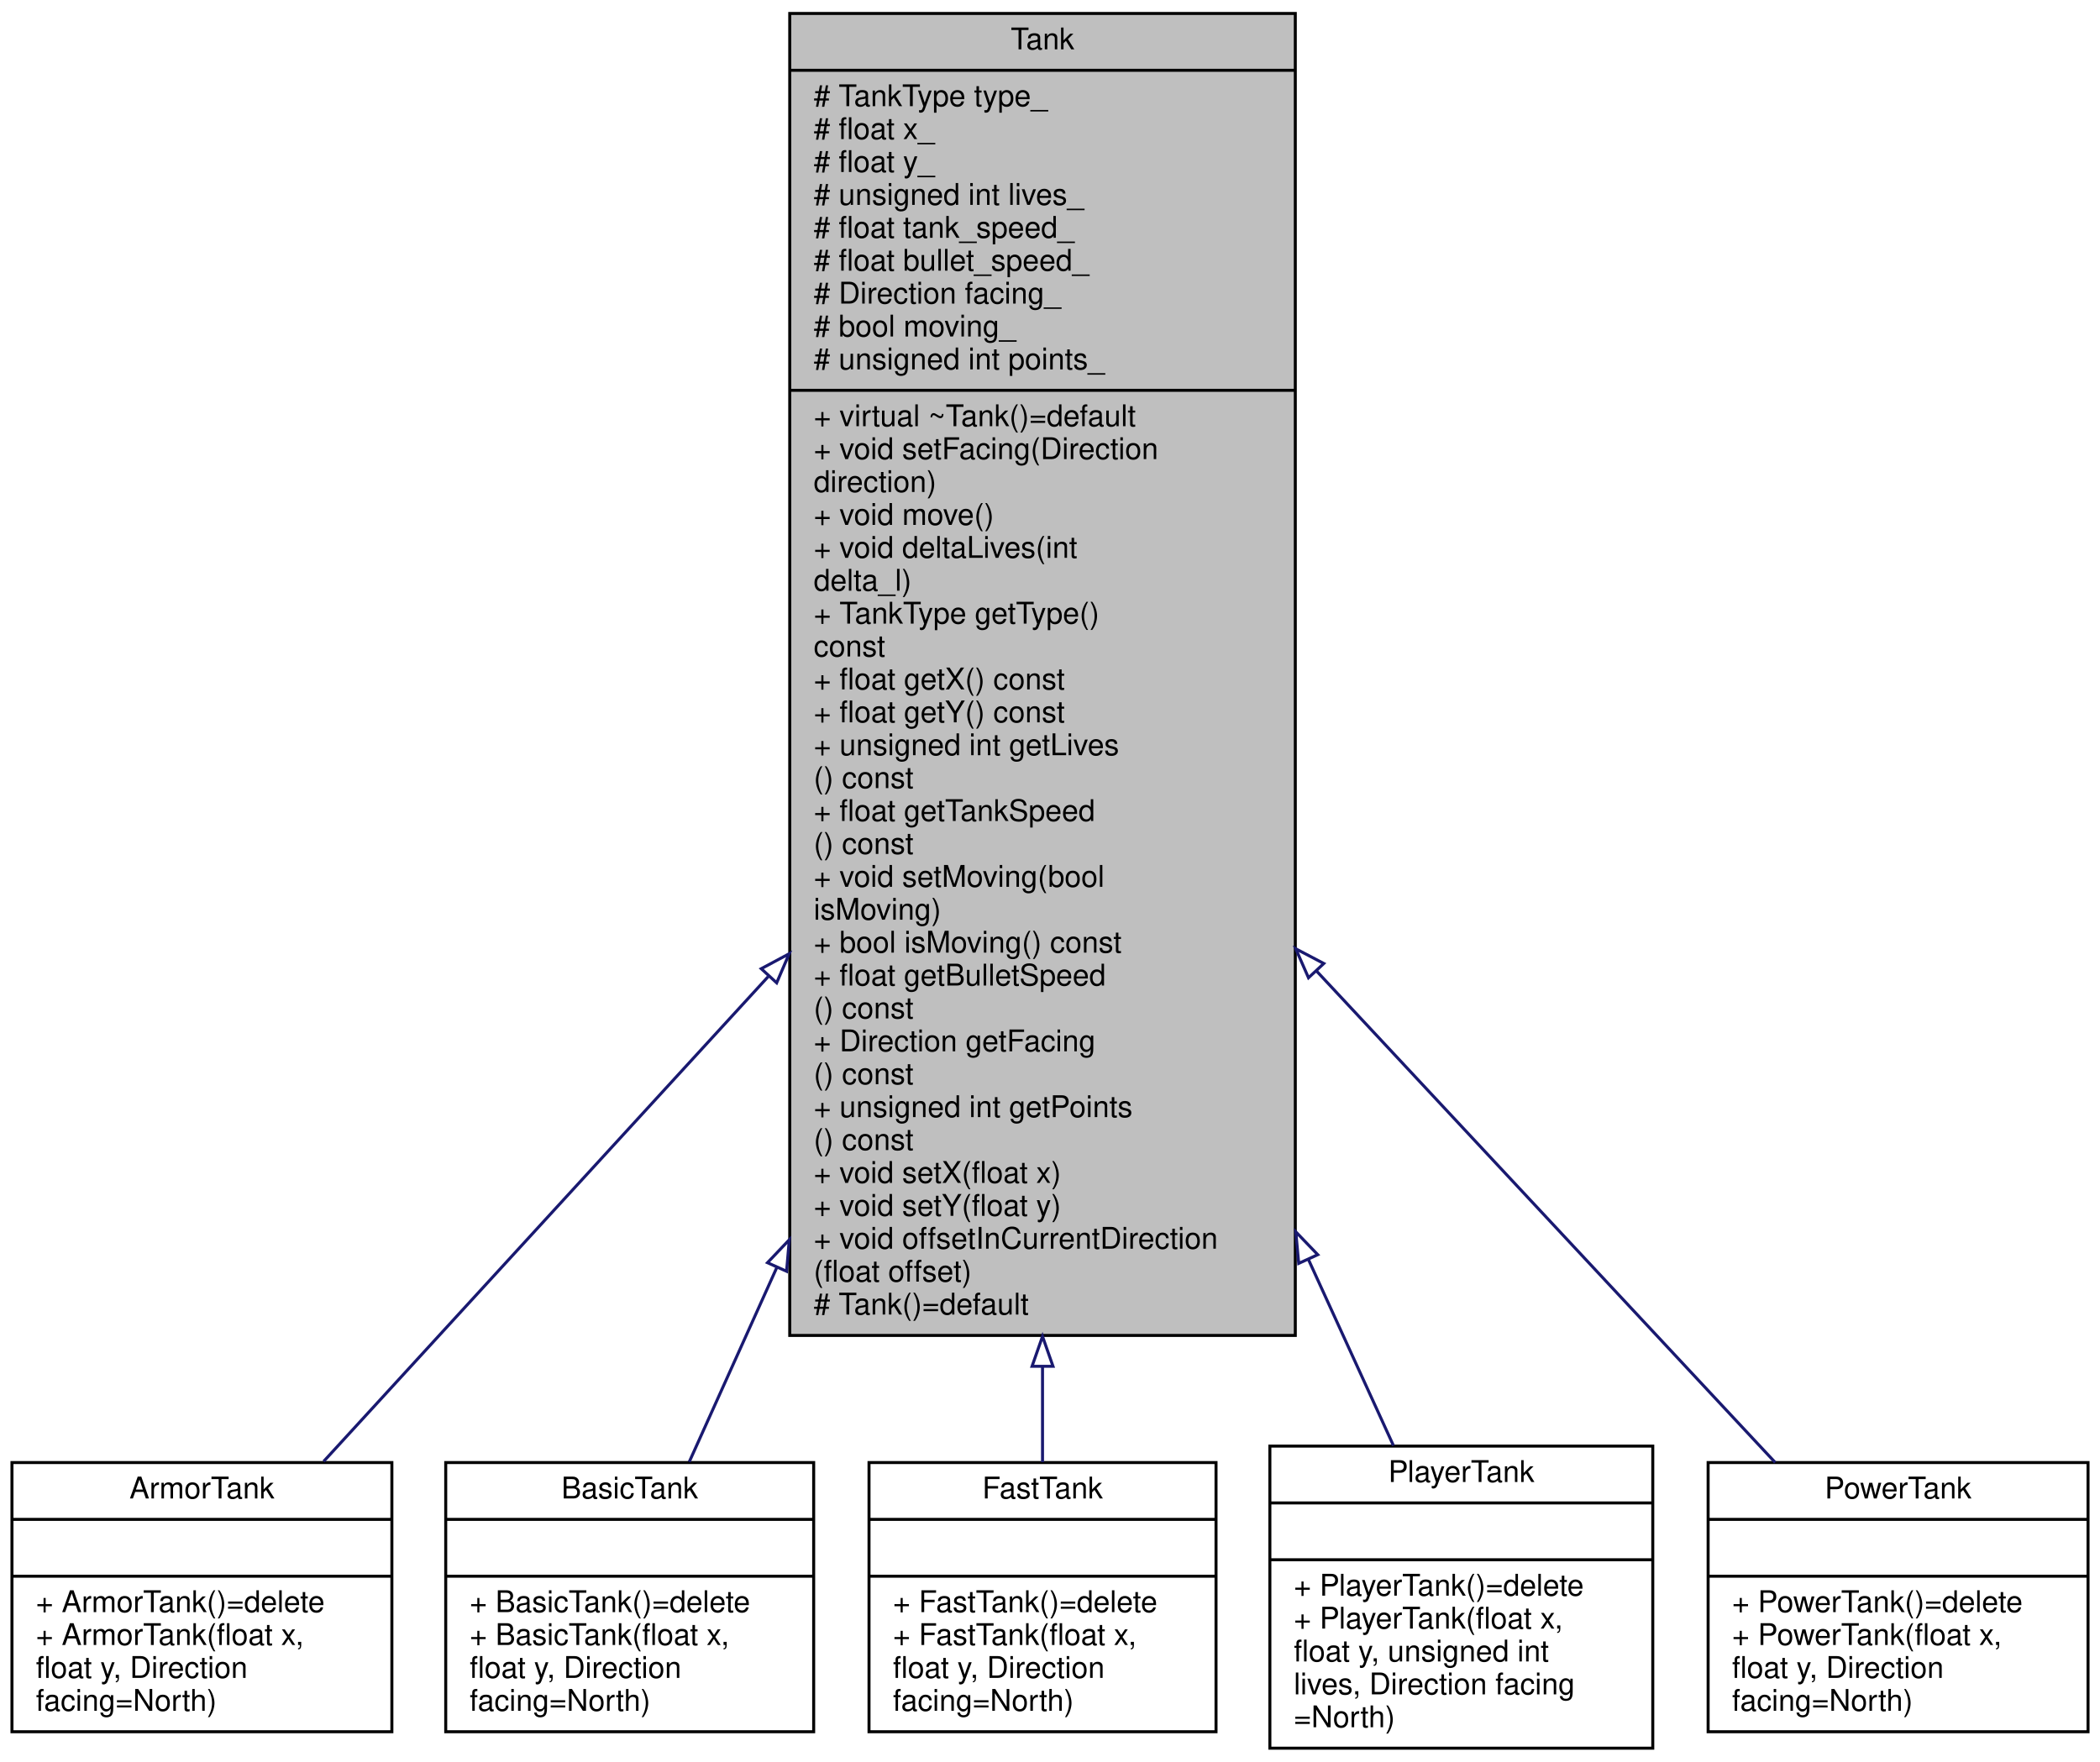
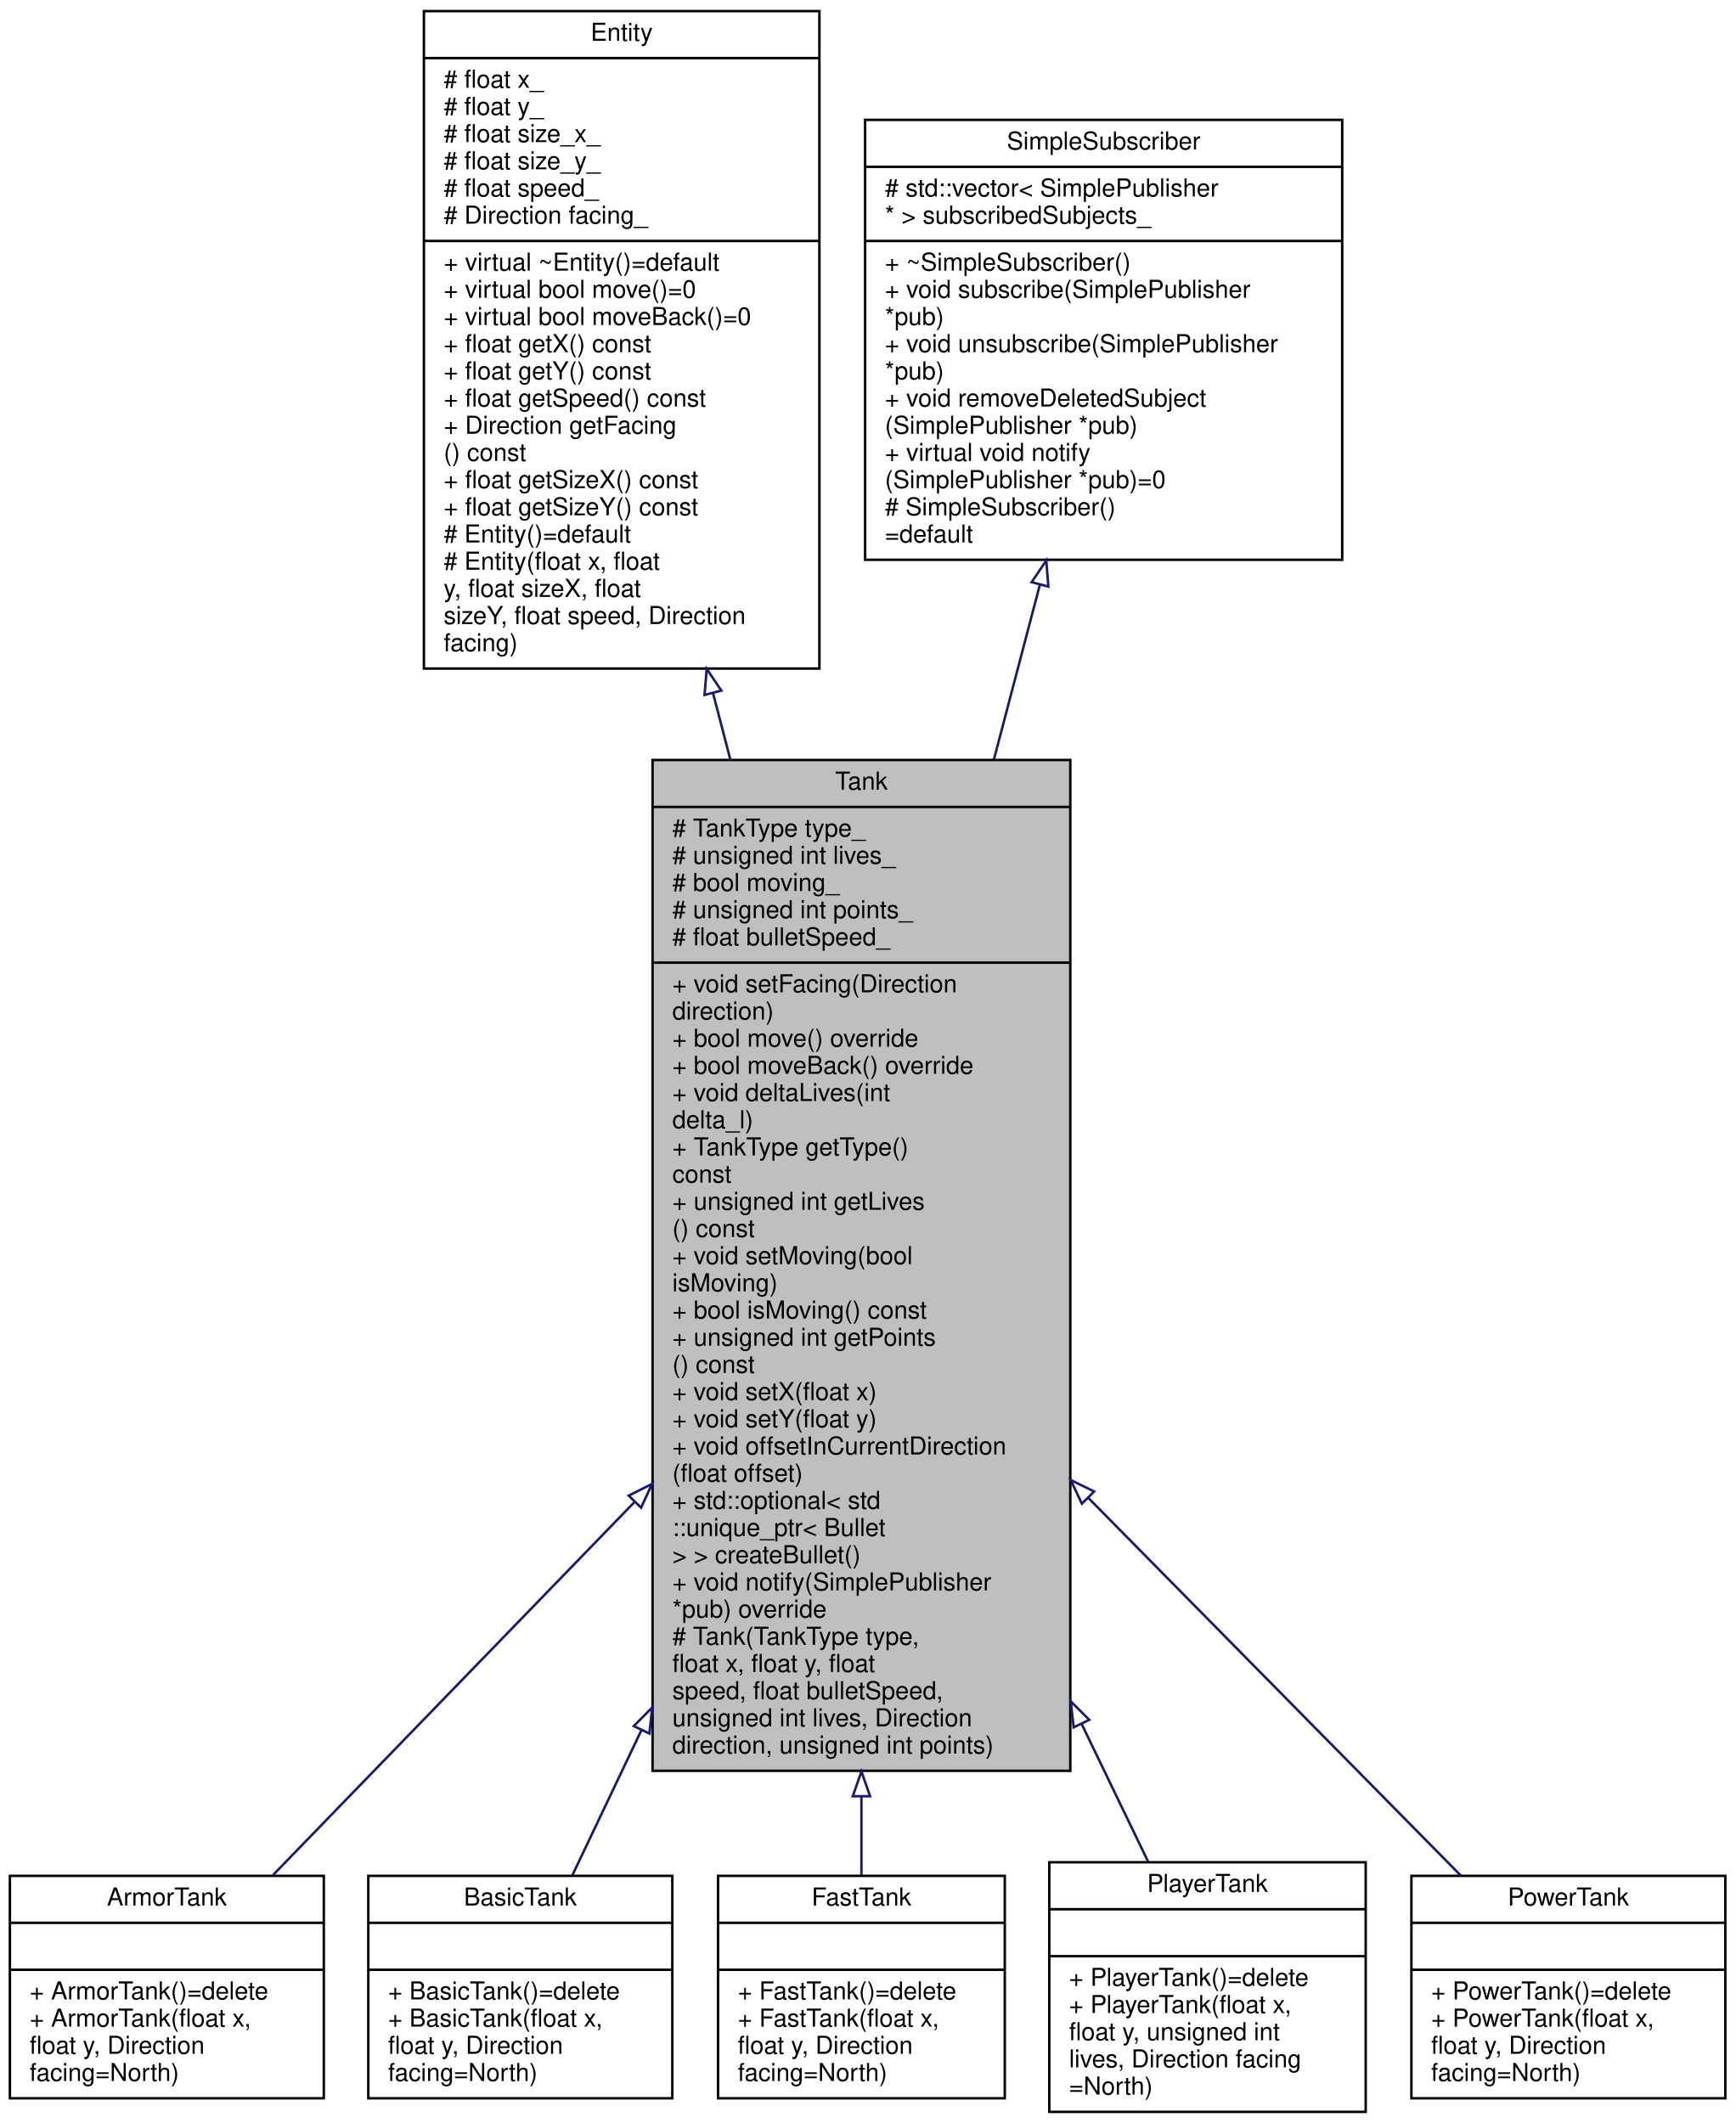
- <svg xmlns="http://www.w3.org/2000/svg" xmlns:xlink="http://www.w3.org/1999/xlink" width="702pt" height="589pt" viewBox="0.00 0.00 702.00 589.00">
-   <g id="graph0" class="graph" transform="scale(1 1) rotate(0) translate(4 585)">
+ <svg xmlns="http://www.w3.org/2000/svg" xmlns:xlink="http://www.w3.org/1999/xlink" width="702pt" height="859pt" viewBox="0.00 0.00 702.00 859.00">
+   <g id="graph0" class="graph" transform="scale(1 1) rotate(0) translate(4 855)">
    <g id="node1" class="node">
      <g id="a_node1">
        <a xlink:title="Base class for tank representation.">
-           <polygon fill="#bfbfbf" stroke="black" points="260,-138.5 260,-580.5 429,-580.5 429,-138.5 260,-138.5" />
-           <text text-anchor="middle" x="344.5" y="-568.5" font-family="Helvetica,sans-Serif" font-size="10.00">Tank</text>
-           <polyline fill="none" stroke="black" points="260,-561.5 429,-561.5 " />
-           <text text-anchor="start" x="268" y="-549.5" font-family="Helvetica,sans-Serif" font-size="10.00"># TankType type_</text>
-           <text text-anchor="start" x="268" y="-538.5" font-family="Helvetica,sans-Serif" font-size="10.00"># float x_</text>
-           <text text-anchor="start" x="268" y="-527.5" font-family="Helvetica,sans-Serif" font-size="10.00"># float y_</text>
-           <text text-anchor="start" x="268" y="-516.5" font-family="Helvetica,sans-Serif" font-size="10.00"># unsigned int lives_</text>
-           <text text-anchor="start" x="268" y="-505.5" font-family="Helvetica,sans-Serif" font-size="10.00"># float tank_speed_</text>
-           <text text-anchor="start" x="268" y="-494.5" font-family="Helvetica,sans-Serif" font-size="10.00"># float bullet_speed_</text>
-           <text text-anchor="start" x="268" y="-483.5" font-family="Helvetica,sans-Serif" font-size="10.00"># Direction facing_</text>
-           <text text-anchor="start" x="268" y="-472.5" font-family="Helvetica,sans-Serif" font-size="10.00"># bool moving_</text>
-           <text text-anchor="start" x="268" y="-461.5" font-family="Helvetica,sans-Serif" font-size="10.00"># unsigned int points_</text>
-           <polyline fill="none" stroke="black" points="260,-454.5 429,-454.5 " />
-           <text text-anchor="start" x="268" y="-442.5" font-family="Helvetica,sans-Serif" font-size="10.00">+ virtual ~Tank()=default</text>
-           <text text-anchor="start" x="268" y="-431.5" font-family="Helvetica,sans-Serif" font-size="10.00">+ void setFacing(Direction</text>
-           <text text-anchor="start" x="268" y="-420.5" font-family="Helvetica,sans-Serif" font-size="10.00"> direction)</text>
-           <text text-anchor="start" x="268" y="-409.5" font-family="Helvetica,sans-Serif" font-size="10.00">+ void move()</text>
-           <text text-anchor="start" x="268" y="-398.5" font-family="Helvetica,sans-Serif" font-size="10.00">+ void deltaLives(int</text>
-           <text text-anchor="start" x="268" y="-387.5" font-family="Helvetica,sans-Serif" font-size="10.00"> delta_l)</text>
-           <text text-anchor="start" x="268" y="-376.5" font-family="Helvetica,sans-Serif" font-size="10.00">+ TankType getType()</text>
-           <text text-anchor="start" x="268" y="-365.5" font-family="Helvetica,sans-Serif" font-size="10.00"> const</text>
-           <text text-anchor="start" x="268" y="-354.5" font-family="Helvetica,sans-Serif" font-size="10.00">+ float getX() const</text>
-           <text text-anchor="start" x="268" y="-343.5" font-family="Helvetica,sans-Serif" font-size="10.00">+ float getY() const</text>
-           <text text-anchor="start" x="268" y="-332.5" font-family="Helvetica,sans-Serif" font-size="10.00">+ unsigned int getLives</text>
-           <text text-anchor="start" x="268" y="-321.5" font-family="Helvetica,sans-Serif" font-size="10.00">() const</text>
-           <text text-anchor="start" x="268" y="-310.5" font-family="Helvetica,sans-Serif" font-size="10.00">+ float getTankSpeed</text>
+           <polygon fill="#bfbfbf" stroke="black" points="260,-138.5 260,-547.5 429,-547.5 429,-138.5 260,-138.5" />
+           <text text-anchor="middle" x="344.5" y="-535.5" font-family="Helvetica,sans-Serif" font-size="10.00">Tank</text>
+           <polyline fill="none" stroke="black" points="260,-528.5 429,-528.5 " />
+           <text text-anchor="start" x="268" y="-516.5" font-family="Helvetica,sans-Serif" font-size="10.00"># TankType type_</text>
+           <text text-anchor="start" x="268" y="-505.5" font-family="Helvetica,sans-Serif" font-size="10.00"># unsigned int lives_</text>
+           <text text-anchor="start" x="268" y="-494.5" font-family="Helvetica,sans-Serif" font-size="10.00"># bool moving_</text>
+           <text text-anchor="start" x="268" y="-483.5" font-family="Helvetica,sans-Serif" font-size="10.00"># unsigned int points_</text>
+           <text text-anchor="start" x="268" y="-472.5" font-family="Helvetica,sans-Serif" font-size="10.00"># float bulletSpeed_</text>
+           <polyline fill="none" stroke="black" points="260,-465.5 429,-465.5 " />
+           <text text-anchor="start" x="268" y="-453.5" font-family="Helvetica,sans-Serif" font-size="10.00">+ void setFacing(Direction</text>
+           <text text-anchor="start" x="268" y="-442.5" font-family="Helvetica,sans-Serif" font-size="10.00"> direction)</text>
+           <text text-anchor="start" x="268" y="-431.5" font-family="Helvetica,sans-Serif" font-size="10.00">+ bool move() override</text>
+           <text text-anchor="start" x="268" y="-420.5" font-family="Helvetica,sans-Serif" font-size="10.00">+ bool moveBack() override</text>
+           <text text-anchor="start" x="268" y="-409.5" font-family="Helvetica,sans-Serif" font-size="10.00">+ void deltaLives(int</text>
+           <text text-anchor="start" x="268" y="-398.5" font-family="Helvetica,sans-Serif" font-size="10.00"> delta_l)</text>
+           <text text-anchor="start" x="268" y="-387.5" font-family="Helvetica,sans-Serif" font-size="10.00">+ TankType getType()</text>
+           <text text-anchor="start" x="268" y="-376.5" font-family="Helvetica,sans-Serif" font-size="10.00"> const</text>
+           <text text-anchor="start" x="268" y="-365.5" font-family="Helvetica,sans-Serif" font-size="10.00">+ unsigned int getLives</text>
+           <text text-anchor="start" x="268" y="-354.5" font-family="Helvetica,sans-Serif" font-size="10.00">() const</text>
+           <text text-anchor="start" x="268" y="-343.5" font-family="Helvetica,sans-Serif" font-size="10.00">+ void setMoving(bool</text>
+           <text text-anchor="start" x="268" y="-332.5" font-family="Helvetica,sans-Serif" font-size="10.00"> isMoving)</text>
+           <text text-anchor="start" x="268" y="-321.5" font-family="Helvetica,sans-Serif" font-size="10.00">+ bool isMoving() const</text>
+           <text text-anchor="start" x="268" y="-310.5" font-family="Helvetica,sans-Serif" font-size="10.00">+ unsigned int getPoints</text>
          <text text-anchor="start" x="268" y="-299.5" font-family="Helvetica,sans-Serif" font-size="10.00">() const</text>
-           <text text-anchor="start" x="268" y="-288.5" font-family="Helvetica,sans-Serif" font-size="10.00">+ void setMoving(bool</text>
-           <text text-anchor="start" x="268" y="-277.5" font-family="Helvetica,sans-Serif" font-size="10.00"> isMoving)</text>
-           <text text-anchor="start" x="268" y="-266.5" font-family="Helvetica,sans-Serif" font-size="10.00">+ bool isMoving() const</text>
-           <text text-anchor="start" x="268" y="-255.5" font-family="Helvetica,sans-Serif" font-size="10.00">+ float getBulletSpeed</text>
-           <text text-anchor="start" x="268" y="-244.5" font-family="Helvetica,sans-Serif" font-size="10.00">() const</text>
-           <text text-anchor="start" x="268" y="-233.5" font-family="Helvetica,sans-Serif" font-size="10.00">+ Direction getFacing</text>
-           <text text-anchor="start" x="268" y="-222.5" font-family="Helvetica,sans-Serif" font-size="10.00">() const</text>
-           <text text-anchor="start" x="268" y="-211.5" font-family="Helvetica,sans-Serif" font-size="10.00">+ unsigned int getPoints</text>
-           <text text-anchor="start" x="268" y="-200.5" font-family="Helvetica,sans-Serif" font-size="10.00">() const</text>
-           <text text-anchor="start" x="268" y="-189.5" font-family="Helvetica,sans-Serif" font-size="10.00">+ void setX(float x)</text>
-           <text text-anchor="start" x="268" y="-178.5" font-family="Helvetica,sans-Serif" font-size="10.00">+ void setY(float y)</text>
-           <text text-anchor="start" x="268" y="-167.5" font-family="Helvetica,sans-Serif" font-size="10.00">+ void offsetInCurrentDirection</text>
-           <text text-anchor="start" x="268" y="-156.5" font-family="Helvetica,sans-Serif" font-size="10.00">(float offset)</text>
-           <text text-anchor="start" x="268" y="-145.5" font-family="Helvetica,sans-Serif" font-size="10.00"># Tank()=default</text>
-         </a>
-       </g>
-     </g>
-     <g id="node2" class="node">
-       <g id="a_node2">
+           <text text-anchor="start" x="268" y="-288.5" font-family="Helvetica,sans-Serif" font-size="10.00">+ void setX(float x)</text>
+           <text text-anchor="start" x="268" y="-277.5" font-family="Helvetica,sans-Serif" font-size="10.00">+ void setY(float y)</text>
+           <text text-anchor="start" x="268" y="-266.5" font-family="Helvetica,sans-Serif" font-size="10.00">+ void offsetInCurrentDirection</text>
+           <text text-anchor="start" x="268" y="-255.5" font-family="Helvetica,sans-Serif" font-size="10.00">(float offset)</text>
+           <text text-anchor="start" x="268" y="-244.5" font-family="Helvetica,sans-Serif" font-size="10.00">+ std::optional&lt; std</text>
+           <text text-anchor="start" x="268" y="-233.5" font-family="Helvetica,sans-Serif" font-size="10.00">::unique_ptr&lt; Bullet</text>
+           <text text-anchor="start" x="268" y="-222.5" font-family="Helvetica,sans-Serif" font-size="10.00"> &gt; &gt; createBullet()</text>
+           <text text-anchor="start" x="268" y="-211.5" font-family="Helvetica,sans-Serif" font-size="10.00">+ void notify(SimplePublisher</text>
+           <text text-anchor="start" x="268" y="-200.5" font-family="Helvetica,sans-Serif" font-size="10.00"> *pub) override</text>
+           <text text-anchor="start" x="268" y="-189.5" font-family="Helvetica,sans-Serif" font-size="10.00"># Tank(TankType type,</text>
+           <text text-anchor="start" x="268" y="-178.5" font-family="Helvetica,sans-Serif" font-size="10.00"> float x, float y, float</text>
+           <text text-anchor="start" x="268" y="-167.5" font-family="Helvetica,sans-Serif" font-size="10.00"> speed, float bulletSpeed,</text>
+           <text text-anchor="start" x="268" y="-156.5" font-family="Helvetica,sans-Serif" font-size="10.00"> unsigned int lives, Direction</text>
+           <text text-anchor="start" x="268" y="-145.5" font-family="Helvetica,sans-Serif" font-size="10.00"> direction, unsigned int points)</text>
+         </a>
+       </g>
+     </g>
+     <g id="node4" class="node">
+       <g id="a_node4">
        <a xlink:href="class_armor_tank.html" target="_top" xlink:title=" ">
          <polygon fill="none" stroke="black" points="0,-6 0,-96 127,-96 127,-6 0,-6" />
          <text text-anchor="middle" x="63.5" y="-84" font-family="Helvetica,sans-Serif" font-size="10.00">ArmorTank</text>
          <polyline fill="none" stroke="black" points="0,-77 127,-77 " />
          <text text-anchor="middle" x="63.5" y="-65" font-family="Helvetica,sans-Serif" font-size="10.00"> </text>
          <polyline fill="none" stroke="black" points="0,-58 127,-58 " />
          <text text-anchor="start" x="8" y="-46" font-family="Helvetica,sans-Serif" font-size="10.00">+ ArmorTank()=delete</text>
          <text text-anchor="start" x="8" y="-35" font-family="Helvetica,sans-Serif" font-size="10.00">+ ArmorTank(float x,</text>
          <text text-anchor="start" x="8" y="-24" font-family="Helvetica,sans-Serif" font-size="10.00"> float y, Direction</text>
          <text text-anchor="start" x="8" y="-13" font-family="Helvetica,sans-Serif" font-size="10.00"> facing=North)</text>
        </a>
      </g>
    </g>
-     <g id="edge1" class="edge">
-       <path fill="none" stroke="midnightblue" d="M252.79,-258.47C202.6,-203.72 142.92,-138.63 104.18,-96.37" />
-       <polygon fill="none" stroke="midnightblue" points="250.47,-261.12 259.81,-266.12 255.63,-256.39 250.47,-261.12" />
-     </g>
-     <g id="node3" class="node">
-       <g id="a_node3">
+     <g id="edge3" class="edge">
+       <path fill="none" stroke="midnightblue" d="M252.62,-247.18C203.45,-196.44 145.22,-136.34 106.49,-96.37" />
+       <polygon fill="none" stroke="midnightblue" points="250.34,-249.85 259.81,-254.6 255.36,-244.98 250.34,-249.85" />
+     </g>
+     <g id="node5" class="node">
+       <g id="a_node5">
        <a xlink:href="class_basic_tank.html" target="_top" xlink:title=" ">
          <polygon fill="none" stroke="black" points="145,-6 145,-96 268,-96 268,-6 145,-6" />
          <text text-anchor="middle" x="206.5" y="-84" font-family="Helvetica,sans-Serif" font-size="10.00">BasicTank</text>
          <polyline fill="none" stroke="black" points="145,-77 268,-77 " />
          <text text-anchor="middle" x="206.5" y="-65" font-family="Helvetica,sans-Serif" font-size="10.00"> </text>
          <polyline fill="none" stroke="black" points="145,-58 268,-58 " />
          <text text-anchor="start" x="153" y="-46" font-family="Helvetica,sans-Serif" font-size="10.00">+ BasicTank()=delete</text>
          <text text-anchor="start" x="153" y="-35" font-family="Helvetica,sans-Serif" font-size="10.00">+ BasicTank(float x,</text>
          <text text-anchor="start" x="153" y="-24" font-family="Helvetica,sans-Serif" font-size="10.00"> float y, Direction</text>
          <text text-anchor="start" x="153" y="-13" font-family="Helvetica,sans-Serif" font-size="10.00"> facing=North)</text>
        </a>
      </g>
    </g>
-     <g id="edge2" class="edge">
-       <path fill="none" stroke="midnightblue" d="M255.66,-161.18C244.79,-137.04 234.64,-114.49 226.41,-96.23" />
-       <polygon fill="none" stroke="midnightblue" points="252.56,-162.82 259.85,-170.5 258.94,-159.95 252.56,-162.82" />
-     </g>
-     <g id="node4" class="node">
-       <g id="a_node4">
+     <g id="edge4" class="edge">
+       <path fill="none" stroke="midnightblue" d="M255.55,-155.07C245.22,-133.36 235.54,-113.02 227.55,-96.23" />
+       <polygon fill="none" stroke="midnightblue" points="252.4,-156.6 259.85,-164.12 258.72,-153.59 252.4,-156.6" />
+     </g>
+     <g id="node6" class="node">
+       <g id="a_node6">
        <a xlink:href="class_fast_tank.html" target="_top" xlink:title=" ">
          <polygon fill="none" stroke="black" points="286.5,-6 286.5,-96 402.5,-96 402.5,-6 286.5,-6" />
          <text text-anchor="middle" x="344.5" y="-84" font-family="Helvetica,sans-Serif" font-size="10.00">FastTank</text>
          <polyline fill="none" stroke="black" points="286.5,-77 402.5,-77 " />
          <text text-anchor="middle" x="344.5" y="-65" font-family="Helvetica,sans-Serif" font-size="10.00"> </text>
          <polyline fill="none" stroke="black" points="286.5,-58 402.5,-58 " />
          <text text-anchor="start" x="294.5" y="-46" font-family="Helvetica,sans-Serif" font-size="10.00">+ FastTank()=delete</text>
          <text text-anchor="start" x="294.5" y="-35" font-family="Helvetica,sans-Serif" font-size="10.00">+ FastTank(float x,</text>
          <text text-anchor="start" x="294.5" y="-24" font-family="Helvetica,sans-Serif" font-size="10.00"> float y, Direction</text>
          <text text-anchor="start" x="294.5" y="-13" font-family="Helvetica,sans-Serif" font-size="10.00"> facing=North)</text>
        </a>
      </g>
    </g>
-     <g id="edge3" class="edge">
-       <path fill="none" stroke="midnightblue" d="M344.5,-127.9C344.5,-116.4 344.5,-105.69 344.5,-96.15" />
-       <polygon fill="none" stroke="midnightblue" points="341,-128.19 344.5,-138.19 348,-128.19 341,-128.19" />
-     </g>
-     <g id="node5" class="node">
-       <g id="a_node5">
+     <g id="edge5" class="edge">
+       <path fill="none" stroke="midnightblue" d="M344.5,-128C344.5,-116.56 344.5,-105.88 344.5,-96.34" />
+       <polygon fill="none" stroke="midnightblue" points="341,-128.22 344.5,-138.22 348,-128.22 341,-128.22" />
+     </g>
+     <g id="node7" class="node">
+       <g id="a_node7">
        <a xlink:href="class_player_tank.html" target="_top" xlink:title=" ">
          <polygon fill="none" stroke="black" points="420.5,-0.5 420.5,-101.5 548.5,-101.5 548.5,-0.5 420.5,-0.5" />
          <text text-anchor="middle" x="484.5" y="-89.5" font-family="Helvetica,sans-Serif" font-size="10.00">PlayerTank</text>
          <polyline fill="none" stroke="black" points="420.5,-82.5 548.5,-82.5 " />
          <text text-anchor="middle" x="484.5" y="-70.5" font-family="Helvetica,sans-Serif" font-size="10.00"> </text>
          <polyline fill="none" stroke="black" points="420.5,-63.5 548.5,-63.5 " />
          <text text-anchor="start" x="428.5" y="-51.5" font-family="Helvetica,sans-Serif" font-size="10.00">+ PlayerTank()=delete</text>
          <text text-anchor="start" x="428.5" y="-40.5" font-family="Helvetica,sans-Serif" font-size="10.00">+ PlayerTank(float x,</text>
          <text text-anchor="start" x="428.5" y="-29.5" font-family="Helvetica,sans-Serif" font-size="10.00"> float y, unsigned int</text>
          <text text-anchor="start" x="428.5" y="-18.5" font-family="Helvetica,sans-Serif" font-size="10.00"> lives, Direction facing</text>
          <text text-anchor="start" x="428.5" y="-7.5" font-family="Helvetica,sans-Serif" font-size="10.00">=North)</text>
        </a>
      </g>
    </g>
-     <g id="edge4" class="edge">
-       <path fill="none" stroke="midnightblue" d="M433.35,-163.98C443.78,-141.14 453.61,-119.62 461.81,-101.67" />
-       <polygon fill="none" stroke="midnightblue" points="430.14,-162.59 429.17,-173.14 436.51,-165.5 430.14,-162.59" />
-     </g>
-     <g id="node6" class="node">
-       <g id="a_node6">
+     <g id="edge6" class="edge">
+       <path fill="none" stroke="midnightblue" d="M433.57,-157.5C443.41,-137.12 452.71,-117.86 460.59,-101.52" />
+       <polygon fill="none" stroke="midnightblue" points="430.36,-156.09 429.17,-166.62 436.67,-159.13 430.36,-156.09" />
+     </g>
+     <g id="node8" class="node">
+       <g id="a_node8">
        <a xlink:href="class_power_tank.html" target="_top" xlink:title=" ">
          <polygon fill="none" stroke="black" points="567,-6 567,-96 694,-96 694,-6 567,-6" />
          <text text-anchor="middle" x="630.5" y="-84" font-family="Helvetica,sans-Serif" font-size="10.00">PowerTank</text>
          <polyline fill="none" stroke="black" points="567,-77 694,-77 " />
          <text text-anchor="middle" x="630.5" y="-65" font-family="Helvetica,sans-Serif" font-size="10.00"> </text>
          <polyline fill="none" stroke="black" points="567,-58 694,-58 " />
          <text text-anchor="start" x="575" y="-46" font-family="Helvetica,sans-Serif" font-size="10.00">+ PowerTank()=delete</text>
          <text text-anchor="start" x="575" y="-35" font-family="Helvetica,sans-Serif" font-size="10.00">+ PowerTank(float x,</text>
          <text text-anchor="start" x="575" y="-24" font-family="Helvetica,sans-Serif" font-size="10.00"> float y, Direction</text>
          <text text-anchor="start" x="575" y="-13" font-family="Helvetica,sans-Serif" font-size="10.00"> facing=North)</text>
        </a>
      </g>
    </g>
-     <g id="edge5" class="edge">
-       <path fill="none" stroke="midnightblue" d="M436.03,-260.41C487.63,-205.12 549.53,-138.77 589.42,-96.03" />
-       <polygon fill="none" stroke="midnightblue" points="433.41,-258.08 429.15,-267.78 438.53,-262.86 433.41,-258.08" />
+     <g id="edge7" class="edge">
+       <path fill="none" stroke="midnightblue" d="M436.21,-249C486.76,-197.75 547.17,-136.5 587.06,-96.05" />
+       <polygon fill="none" stroke="midnightblue" points="433.68,-246.59 429.15,-256.17 438.66,-251.51 433.68,-246.59" />
+     </g>
+     <g id="node2" class="node">
+       <g id="a_node2">
+         <a xlink:href="class_entity.html" target="_top" xlink:title=" ">
+           <polygon fill="none" stroke="black" points="167.5,-584.5 167.5,-850.5 327.5,-850.5 327.5,-584.5 167.5,-584.5" />
+           <text text-anchor="middle" x="247.5" y="-838.5" font-family="Helvetica,sans-Serif" font-size="10.00">Entity</text>
+           <polyline fill="none" stroke="black" points="167.5,-831.5 327.5,-831.5 " />
+           <text text-anchor="start" x="175.5" y="-819.5" font-family="Helvetica,sans-Serif" font-size="10.00"># float x_</text>
+           <text text-anchor="start" x="175.5" y="-808.5" font-family="Helvetica,sans-Serif" font-size="10.00"># float y_</text>
+           <text text-anchor="start" x="175.5" y="-797.5" font-family="Helvetica,sans-Serif" font-size="10.00"># float size_x_</text>
+           <text text-anchor="start" x="175.5" y="-786.5" font-family="Helvetica,sans-Serif" font-size="10.00"># float size_y_</text>
+           <text text-anchor="start" x="175.5" y="-775.5" font-family="Helvetica,sans-Serif" font-size="10.00"># float speed_</text>
+           <text text-anchor="start" x="175.5" y="-764.5" font-family="Helvetica,sans-Serif" font-size="10.00"># Direction facing_</text>
+           <polyline fill="none" stroke="black" points="167.5,-757.5 327.5,-757.5 " />
+           <text text-anchor="start" x="175.5" y="-745.5" font-family="Helvetica,sans-Serif" font-size="10.00">+ virtual ~Entity()=default</text>
+           <text text-anchor="start" x="175.5" y="-734.5" font-family="Helvetica,sans-Serif" font-size="10.00">+ virtual bool move()=0</text>
+           <text text-anchor="start" x="175.5" y="-723.5" font-family="Helvetica,sans-Serif" font-size="10.00">+ virtual bool moveBack()=0</text>
+           <text text-anchor="start" x="175.5" y="-712.5" font-family="Helvetica,sans-Serif" font-size="10.00">+ float getX() const</text>
+           <text text-anchor="start" x="175.5" y="-701.5" font-family="Helvetica,sans-Serif" font-size="10.00">+ float getY() const</text>
+           <text text-anchor="start" x="175.5" y="-690.5" font-family="Helvetica,sans-Serif" font-size="10.00">+ float getSpeed() const</text>
+           <text text-anchor="start" x="175.5" y="-679.5" font-family="Helvetica,sans-Serif" font-size="10.00">+ Direction getFacing</text>
+           <text text-anchor="start" x="175.5" y="-668.5" font-family="Helvetica,sans-Serif" font-size="10.00">() const</text>
+           <text text-anchor="start" x="175.5" y="-657.5" font-family="Helvetica,sans-Serif" font-size="10.00">+ float getSizeX() const</text>
+           <text text-anchor="start" x="175.5" y="-646.5" font-family="Helvetica,sans-Serif" font-size="10.00">+ float getSizeY() const</text>
+           <text text-anchor="start" x="175.5" y="-635.5" font-family="Helvetica,sans-Serif" font-size="10.00"># Entity()=default</text>
+           <text text-anchor="start" x="175.5" y="-624.5" font-family="Helvetica,sans-Serif" font-size="10.00"># Entity(float x, float</text>
+           <text text-anchor="start" x="175.5" y="-613.5" font-family="Helvetica,sans-Serif" font-size="10.00"> y, float sizeX, float</text>
+           <text text-anchor="start" x="175.5" y="-602.5" font-family="Helvetica,sans-Serif" font-size="10.00"> sizeY, float speed, Direction</text>
+           <text text-anchor="start" x="175.5" y="-591.5" font-family="Helvetica,sans-Serif" font-size="10.00"> facing)</text>
+         </a>
+       </g>
+     </g>
+     <g id="edge1" class="edge">
+       <path fill="none" stroke="midnightblue" d="M284.49,-574.45C286.8,-565.59 289.14,-556.59 291.5,-547.53" />
+       <polygon fill="none" stroke="midnightblue" points="281.04,-573.82 281.9,-584.38 287.81,-575.59 281.04,-573.82" />
+     </g>
+     <g id="node3" class="node">
+       <g id="a_node3">
+         <a xlink:href="class_simple_subscriber.html" target="_top" xlink:title=" ">
+           <polygon fill="none" stroke="black" points="346,-628.5 346,-806.5 539,-806.5 539,-628.5 346,-628.5" />
+           <text text-anchor="middle" x="442.5" y="-794.5" font-family="Helvetica,sans-Serif" font-size="10.00">SimpleSubscriber</text>
+           <polyline fill="none" stroke="black" points="346,-787.5 539,-787.5 " />
+           <text text-anchor="start" x="354" y="-775.5" font-family="Helvetica,sans-Serif" font-size="10.00"># std::vector&lt; SimplePublisher</text>
+           <text text-anchor="start" x="354" y="-764.5" font-family="Helvetica,sans-Serif" font-size="10.00"> * &gt; subscribedSubjects_</text>
+           <polyline fill="none" stroke="black" points="346,-757.5 539,-757.5 " />
+           <text text-anchor="start" x="354" y="-745.5" font-family="Helvetica,sans-Serif" font-size="10.00">+ ~SimpleSubscriber()</text>
+           <text text-anchor="start" x="354" y="-734.5" font-family="Helvetica,sans-Serif" font-size="10.00">+ void subscribe(SimplePublisher</text>
+           <text text-anchor="start" x="354" y="-723.5" font-family="Helvetica,sans-Serif" font-size="10.00"> *pub)</text>
+           <text text-anchor="start" x="354" y="-712.5" font-family="Helvetica,sans-Serif" font-size="10.00">+ void unsubscribe(SimplePublisher</text>
+           <text text-anchor="start" x="354" y="-701.5" font-family="Helvetica,sans-Serif" font-size="10.00"> *pub)</text>
+           <text text-anchor="start" x="354" y="-690.5" font-family="Helvetica,sans-Serif" font-size="10.00">+ void removeDeletedSubject</text>
+           <text text-anchor="start" x="354" y="-679.5" font-family="Helvetica,sans-Serif" font-size="10.00">(SimplePublisher *pub)</text>
+           <text text-anchor="start" x="354" y="-668.5" font-family="Helvetica,sans-Serif" font-size="10.00">+ virtual void notify</text>
+           <text text-anchor="start" x="354" y="-657.5" font-family="Helvetica,sans-Serif" font-size="10.00">(SimplePublisher *pub)=0</text>
+           <text text-anchor="start" x="354" y="-646.5" font-family="Helvetica,sans-Serif" font-size="10.00"># SimpleSubscriber()</text>
+           <text text-anchor="start" x="354" y="-635.5" font-family="Helvetica,sans-Serif" font-size="10.00">=default</text>
+         </a>
+       </g>
+     </g>
+     <g id="edge2" class="edge">
+       <path fill="none" stroke="midnightblue" d="M416.66,-618.29C410.88,-596.33 404.55,-572.25 398.11,-547.76" />
+       <polygon fill="none" stroke="midnightblue" points="413.35,-619.44 419.28,-628.22 420.12,-617.66 413.35,-619.44" />
    </g>
  </g>
</svg>
